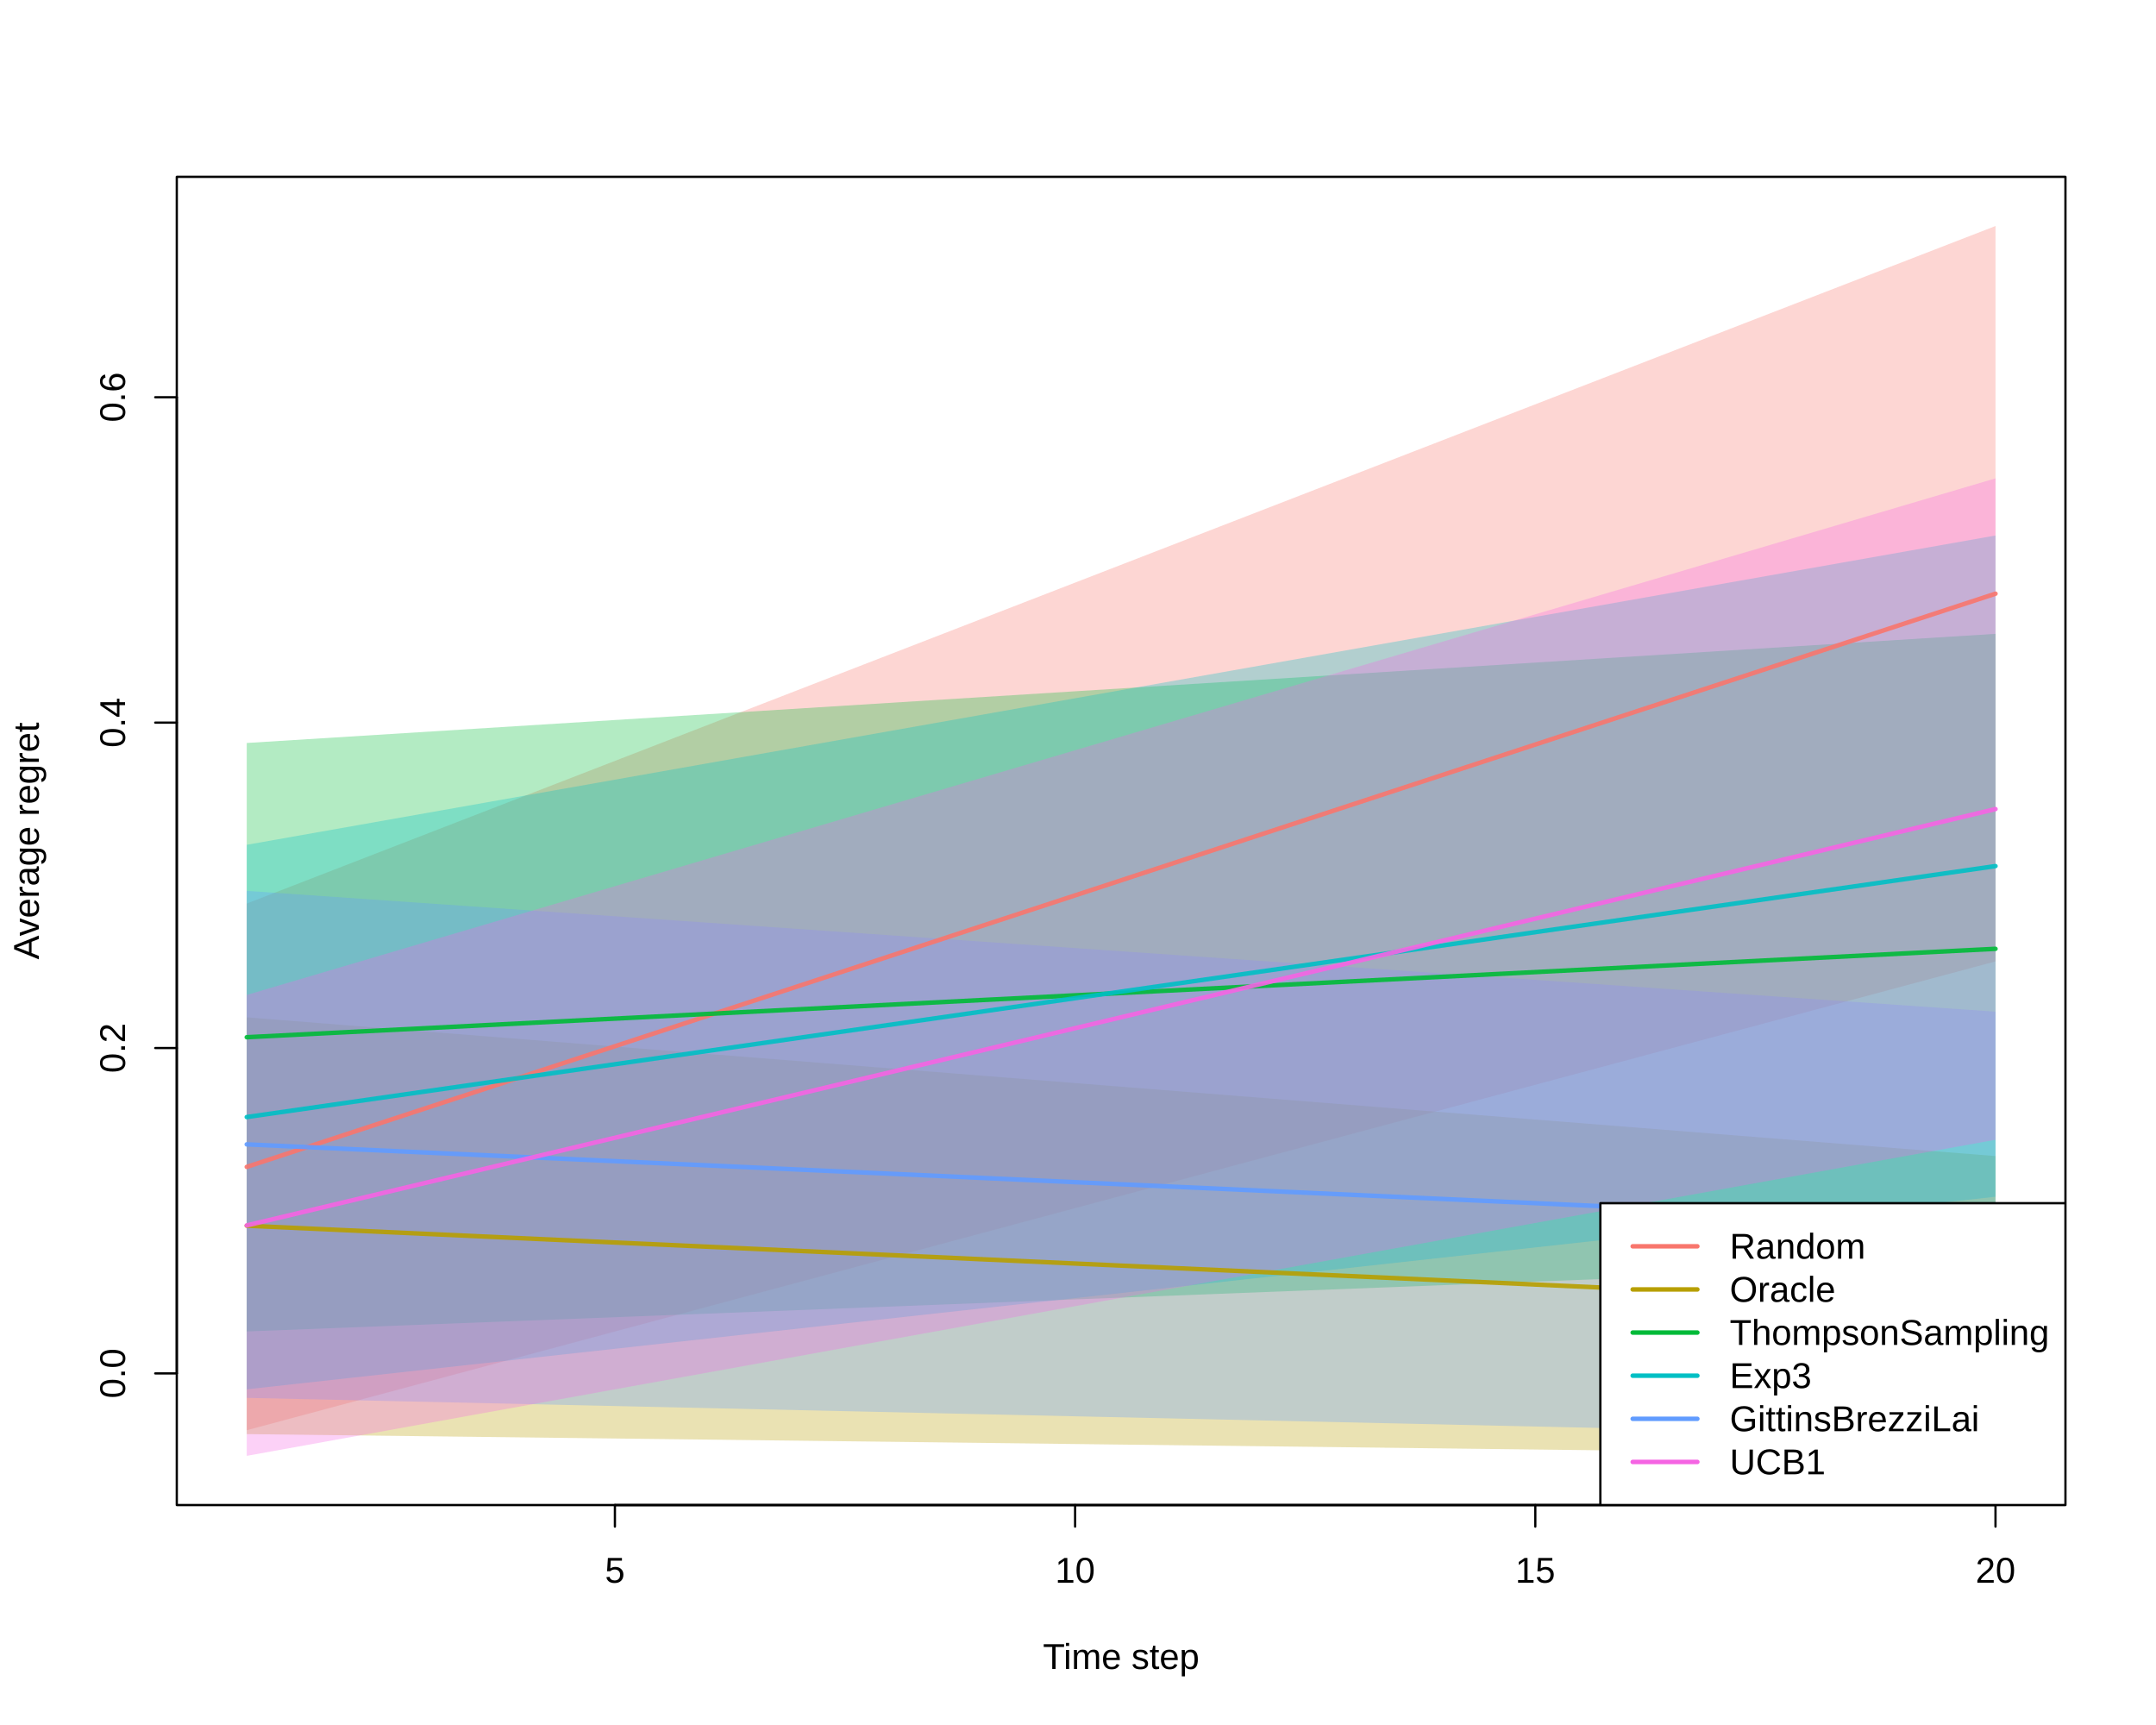
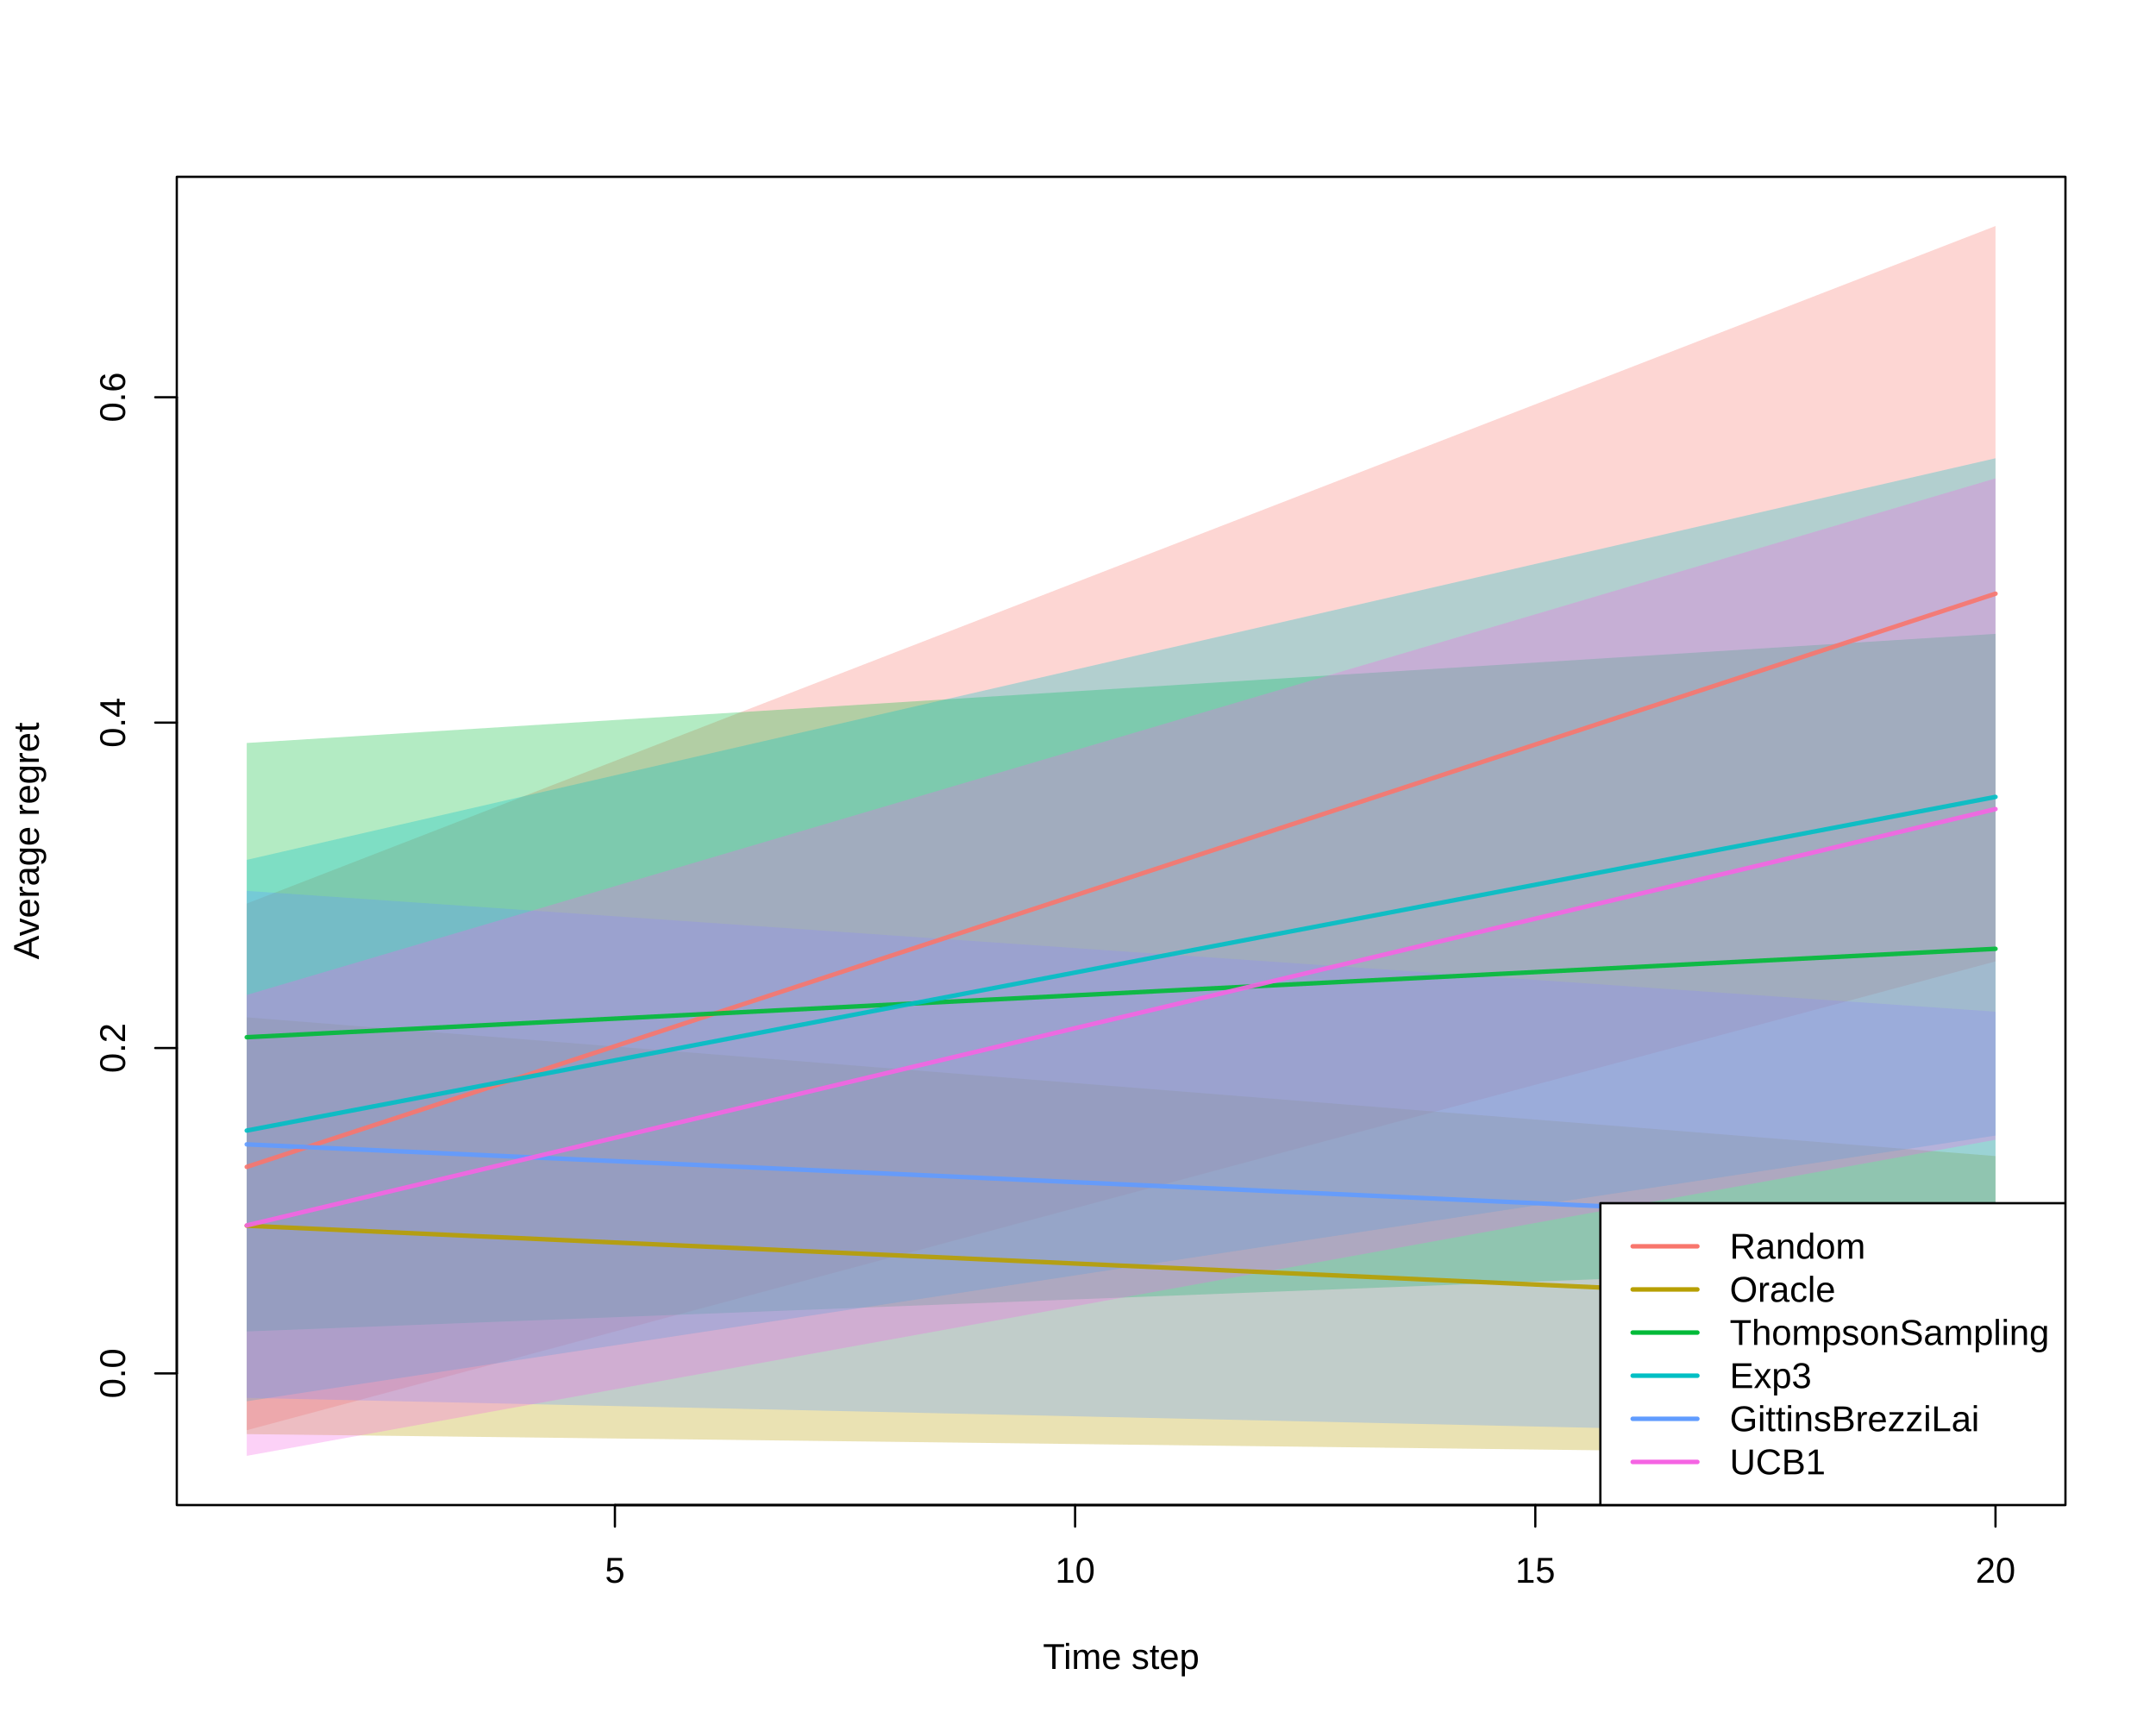
<svg xmlns="http://www.w3.org/2000/svg" viewBox="0 0 720.00 576.00">
  <defs>
    <style type="text/css">
    line, polyline, polygon, path, rect, circle {
      fill: none;
      stroke: #000000;
      stroke-linecap: round;
      stroke-linejoin: round;
      stroke-miterlimit: 10.00;
    }
  </style>
  </defs>
  <rect width="100%" height="100%" style="stroke: none; fill: #FFFFFF;" />
  <defs>
    <clipPath id="cpNTkuMDR8Njg5Ljc2fDUwMi41Nnw1OS4wNA==">
      <rect x="59.04" y="59.04" width="630.72" height="443.52" />
    </clipPath>
  </defs>
  <polygon points="82.40,477.57 359.03,403.41 666.40,321.02 666.40,75.47 359.03,194.54 82.40,301.71 " style="stroke-width: 0.75; stroke: none; fill: #F8766D; fill-opacity: 0.30;" clip-path="url(#cpNTkuMDR8Njg5Ljc2fDUwMi41Nnw1OS4wNA==)" />
  <polygon points="82.40,478.87 359.03,482.18 666.40,485.86 666.40,386.03 359.03,361.65 82.40,339.70 " style="stroke-width: 0.75; stroke: none; fill: #B79F00; fill-opacity: 0.30;" clip-path="url(#cpNTkuMDR8Njg5Ljc2fDUwMi41Nnw1OS4wNA==)" />
  <polygon points="82.40,444.59 359.03,433.88 666.40,421.99 666.40,211.65 359.03,230.83 82.40,248.09 " style="stroke-width: 0.75; stroke: none; fill: #00BA38; fill-opacity: 0.30;" clip-path="url(#cpNTkuMDR8Njg5Ljc2fDUwMi41Nnw1OS4wNA==)" />
-   <polygon points="82.40,463.91 359.03,433.45 666.40,399.60 666.40,178.81 359.03,233.16 82.40,282.09 " style="stroke-width: 0.75; stroke: none; fill: #00BFC4; fill-opacity: 0.30;" clip-path="url(#cpNTkuMDR8Njg5Ljc2fDUwMi41Nnw1OS4wNA==)" />
+   <polygon points="82.40,467.90 359.03,425.87 666.40,379.18 666.40,153.02 359.03,223.60 82.40,287.12 " style="stroke-width: 0.75; stroke: none; fill: #00BFC4; fill-opacity: 0.30;" clip-path="url(#cpNTkuMDR8Njg5Ljc2fDUwMi41Nnw1OS4wNA==)" />
  <polygon points="82.40,466.77 359.03,472.92 666.40,479.75 666.40,337.81 359.03,316.58 82.40,297.47 " style="stroke-width: 0.75; stroke: none; fill: #619CFF; fill-opacity: 0.30;" clip-path="url(#cpNTkuMDR8Njg5Ljc2fDUwMi41Nnw1OS4wNA==)" />
  <polygon points="82.40,486.13 359.03,436.14 666.40,380.58 666.40,159.73 359.03,250.52 82.40,332.23 " style="stroke-width: 0.75; stroke: none; fill: #F564E3; fill-opacity: 0.30;" clip-path="url(#cpNTkuMDR8Njg5Ljc2fDUwMi41Nnw1OS4wNA==)" />
  <polyline points="82.40,389.64 359.03,298.98 666.40,198.24 " style="stroke-width: 1.50; stroke: #F8766D; stroke-opacity: 0.90;" clip-path="url(#cpNTkuMDR8Njg5Ljc2fDUwMi41Nnw1OS4wNA==)" />
  <polyline points="82.40,409.28 359.03,421.91 666.40,435.95 " style="stroke-width: 1.50; stroke: #B79F00; stroke-opacity: 0.90;" clip-path="url(#cpNTkuMDR8Njg5Ljc2fDUwMi41Nnw1OS4wNA==)" />
  <polyline points="82.40,346.34 359.03,332.35 666.40,316.82 " style="stroke-width: 1.50; stroke: #00BA38; stroke-opacity: 0.90;" clip-path="url(#cpNTkuMDR8Njg5Ljc2fDUwMi41Nnw1OS4wNA==)" />
-   <polyline points="82.40,373.00 359.03,333.31 666.40,289.20 " style="stroke-width: 1.50; stroke: #00BFC4; stroke-opacity: 0.90;" clip-path="url(#cpNTkuMDR8Njg5Ljc2fDUwMi41Nnw1OS4wNA==)" />
+   <polyline points="82.40,377.51 359.03,324.74 666.40,266.10 " style="stroke-width: 1.50; stroke: #00BFC4; stroke-opacity: 0.90;" clip-path="url(#cpNTkuMDR8Njg5Ljc2fDUwMi41Nnw1OS4wNA==)" />
  <polyline points="82.40,382.12 359.03,394.75 666.40,408.78 " style="stroke-width: 1.50; stroke: #619CFF; stroke-opacity: 0.90;" clip-path="url(#cpNTkuMDR8Njg5Ljc2fDUwMi41Nnw1OS4wNA==)" />
  <polyline points="82.40,409.18 359.03,343.33 666.40,270.16 " style="stroke-width: 1.50; stroke: #F564E3; stroke-opacity: 0.90;" clip-path="url(#cpNTkuMDR8Njg5Ljc2fDUwMi41Nnw1OS4wNA==)" />
  <defs>
    <clipPath id="cpMC4wMHw3MjAuMDB8NTc2LjAwfDAuMDA=">
      <rect x="0.00" y="0.00" width="720.00" height="576.00" />
    </clipPath>
  </defs>
  <line x1="205.35" y1="502.56" x2="666.40" y2="502.56" style="stroke-width: 0.75;" clip-path="url(#cpMC4wMHw3MjAuMDB8NTc2LjAwfDAuMDA=)" />
  <line x1="205.35" y1="502.56" x2="205.35" y2="509.76" style="stroke-width: 0.75;" clip-path="url(#cpMC4wMHw3MjAuMDB8NTc2LjAwfDAuMDA=)" />
  <line x1="359.03" y1="502.56" x2="359.03" y2="509.76" style="stroke-width: 0.75;" clip-path="url(#cpMC4wMHw3MjAuMDB8NTc2LjAwfDAuMDA=)" />
  <line x1="512.72" y1="502.56" x2="512.72" y2="509.76" style="stroke-width: 0.75;" clip-path="url(#cpMC4wMHw3MjAuMDB8NTc2LjAwfDAuMDA=)" />
  <line x1="666.40" y1="502.56" x2="666.40" y2="509.76" style="stroke-width: 0.75;" clip-path="url(#cpMC4wMHw3MjAuMDB8NTc2LjAwfDAuMDA=)" />
  <g clip-path="url(#cpMC4wMHw3MjAuMDB8NTc2LjAwfDAuMDA=)">
    <text x="202.01" y="528.48" style="font-size: 12.00px; font-family: Liberation Sans;" textLength="6.67px" lengthAdjust="spacingAndGlyphs">5</text>
  </g>
  <g clip-path="url(#cpMC4wMHw3MjAuMDB8NTc2LjAwfDAuMDA=)">
    <text x="352.36" y="528.48" style="font-size: 12.00px; font-family: Liberation Sans;" textLength="13.34px" lengthAdjust="spacingAndGlyphs">10</text>
  </g>
  <g clip-path="url(#cpMC4wMHw3MjAuMDB8NTc2LjAwfDAuMDA=)">
    <text x="506.04" y="528.48" style="font-size: 12.00px; font-family: Liberation Sans;" textLength="13.34px" lengthAdjust="spacingAndGlyphs">15</text>
  </g>
  <g clip-path="url(#cpMC4wMHw3MjAuMDB8NTc2LjAwfDAuMDA=)">
    <text x="659.73" y="528.48" style="font-size: 12.00px; font-family: Liberation Sans;" textLength="13.34px" lengthAdjust="spacingAndGlyphs">20</text>
  </g>
  <line x1="59.04" y1="458.60" x2="59.04" y2="132.64" style="stroke-width: 0.75;" clip-path="url(#cpMC4wMHw3MjAuMDB8NTc2LjAwfDAuMDA=)" />
  <line x1="59.04" y1="458.60" x2="51.84" y2="458.60" style="stroke-width: 0.75;" clip-path="url(#cpMC4wMHw3MjAuMDB8NTc2LjAwfDAuMDA=)" />
  <line x1="59.04" y1="349.95" x2="51.84" y2="349.95" style="stroke-width: 0.75;" clip-path="url(#cpMC4wMHw3MjAuMDB8NTc2LjAwfDAuMDA=)" />
  <line x1="59.04" y1="241.29" x2="51.84" y2="241.29" style="stroke-width: 0.75;" clip-path="url(#cpMC4wMHw3MjAuMDB8NTc2LjAwfDAuMDA=)" />
  <line x1="59.04" y1="132.64" x2="51.84" y2="132.64" style="stroke-width: 0.75;" clip-path="url(#cpMC4wMHw3MjAuMDB8NTc2LjAwfDAuMDA=)" />
  <g clip-path="url(#cpMC4wMHw3MjAuMDB8NTc2LjAwfDAuMDA=)">
    <text transform="translate(41.76,466.93) rotate(-90)" style="font-size: 12.00px; font-family: Liberation Sans;" textLength="16.67px" lengthAdjust="spacingAndGlyphs">0.0</text>
  </g>
  <g clip-path="url(#cpMC4wMHw3MjAuMDB8NTc2LjAwfDAuMDA=)">
    <text transform="translate(41.76,358.28) rotate(-90)" style="font-size: 12.00px; font-family: Liberation Sans;" textLength="16.67px" lengthAdjust="spacingAndGlyphs">0.2</text>
  </g>
  <g clip-path="url(#cpMC4wMHw3MjAuMDB8NTc2LjAwfDAuMDA=)">
    <text transform="translate(41.76,249.63) rotate(-90)" style="font-size: 12.00px; font-family: Liberation Sans;" textLength="16.67px" lengthAdjust="spacingAndGlyphs">0.4</text>
  </g>
  <g clip-path="url(#cpMC4wMHw3MjAuMDB8NTc2LjAwfDAuMDA=)">
    <text transform="translate(41.76,140.97) rotate(-90)" style="font-size: 12.00px; font-family: Liberation Sans;" textLength="16.67px" lengthAdjust="spacingAndGlyphs">0.6</text>
  </g>
  <g clip-path="url(#cpMC4wMHw3MjAuMDB8NTc2LjAwfDAuMDA=)">
    <text x="348.29" y="557.28" style="font-size: 12.00px; font-family: Liberation Sans;" textLength="52.22px" lengthAdjust="spacingAndGlyphs">Time step</text>
  </g>
  <g clip-path="url(#cpMC4wMHw3MjAuMDB8NTc2LjAwfDAuMDA=)">
    <text transform="translate(12.96,320.37) rotate(-90)" style="font-size: 12.00px; font-family: Liberation Sans;" textLength="79.14px" lengthAdjust="spacingAndGlyphs">Average regret</text>
  </g>
  <polyline points="59.04,502.56 689.76,502.56 689.76,59.04 59.04,59.04 59.04,502.56 " style="stroke-width: 0.75;" clip-path="url(#cpMC4wMHw3MjAuMDB8NTc2LjAwfDAuMDA=)" />
  <defs>
    <clipPath id="cpNTkuMDR8Njg5Ljc2fDUwMi41Nnw1OS4wNA==">
      <rect x="59.04" y="59.04" width="630.72" height="443.52" />
    </clipPath>
  </defs>
  <rect x="534.44" y="401.76" width="155.32" height="100.80" style="stroke-width: 0.75; fill: #FFFFFF;" clip-path="url(#cpNTkuMDR8Njg5Ljc2fDUwMi41Nnw1OS4wNA==)" />
  <line x1="545.24" y1="416.16" x2="566.84" y2="416.16" style="stroke-width: 1.50; stroke: #F8766D;" clip-path="url(#cpNTkuMDR8Njg5Ljc2fDUwMi41Nnw1OS4wNA==)" />
  <line x1="545.24" y1="430.56" x2="566.84" y2="430.56" style="stroke-width: 1.50; stroke: #B79F00;" clip-path="url(#cpNTkuMDR8Njg5Ljc2fDUwMi41Nnw1OS4wNA==)" />
  <line x1="545.24" y1="444.96" x2="566.84" y2="444.96" style="stroke-width: 1.50; stroke: #00BA38;" clip-path="url(#cpNTkuMDR8Njg5Ljc2fDUwMi41Nnw1OS4wNA==)" />
  <line x1="545.24" y1="459.36" x2="566.84" y2="459.36" style="stroke-width: 1.50; stroke: #00BFC4;" clip-path="url(#cpNTkuMDR8Njg5Ljc2fDUwMi41Nnw1OS4wNA==)" />
  <line x1="545.24" y1="473.76" x2="566.84" y2="473.76" style="stroke-width: 1.50; stroke: #619CFF;" clip-path="url(#cpNTkuMDR8Njg5Ljc2fDUwMi41Nnw1OS4wNA==)" />
  <line x1="545.24" y1="488.16" x2="566.84" y2="488.16" style="stroke-width: 1.50; stroke: #F564E3;" clip-path="url(#cpNTkuMDR8Njg5Ljc2fDUwMi41Nnw1OS4wNA==)" />
  <g clip-path="url(#cpNTkuMDR8Njg5Ljc2fDUwMi41Nnw1OS4wNA==)">
    <text x="577.64" y="420.29" style="font-size: 12.00px; font-family: Liberation Sans;" textLength="45.36px" lengthAdjust="spacingAndGlyphs">Random</text>
  </g>
  <g clip-path="url(#cpNTkuMDR8Njg5Ljc2fDUwMi41Nnw1OS4wNA==)">
    <text x="577.64" y="434.69" style="font-size: 12.00px; font-family: Liberation Sans;" textLength="35.34px" lengthAdjust="spacingAndGlyphs">Oracle</text>
  </g>
  <g clip-path="url(#cpNTkuMDR8Njg5Ljc2fDUwMi41Nnw1OS4wNA==)">
    <text x="577.64" y="449.09" style="font-size: 12.00px; font-family: Liberation Sans;" textLength="106.72px" lengthAdjust="spacingAndGlyphs">ThompsonSampling</text>
  </g>
  <g clip-path="url(#cpNTkuMDR8Njg5Ljc2fDUwMi41Nnw1OS4wNA==)">
    <text x="577.64" y="463.49" style="font-size: 12.00px; font-family: Liberation Sans;" textLength="27.34px" lengthAdjust="spacingAndGlyphs">Exp3</text>
  </g>
  <g clip-path="url(#cpNTkuMDR8Njg5Ljc2fDUwMi41Nnw1OS4wNA==)">
    <text x="577.64" y="477.89" style="font-size: 12.00px; font-family: Liberation Sans;" textLength="83.36px" lengthAdjust="spacingAndGlyphs">GittinsBrezziLai</text>
  </g>
  <g clip-path="url(#cpNTkuMDR8Njg5Ljc2fDUwMi41Nnw1OS4wNA==)">
    <text x="577.64" y="492.29" style="font-size: 12.00px; font-family: Liberation Sans;" textLength="32.02px" lengthAdjust="spacingAndGlyphs">UCB1</text>
  </g>
</svg>
